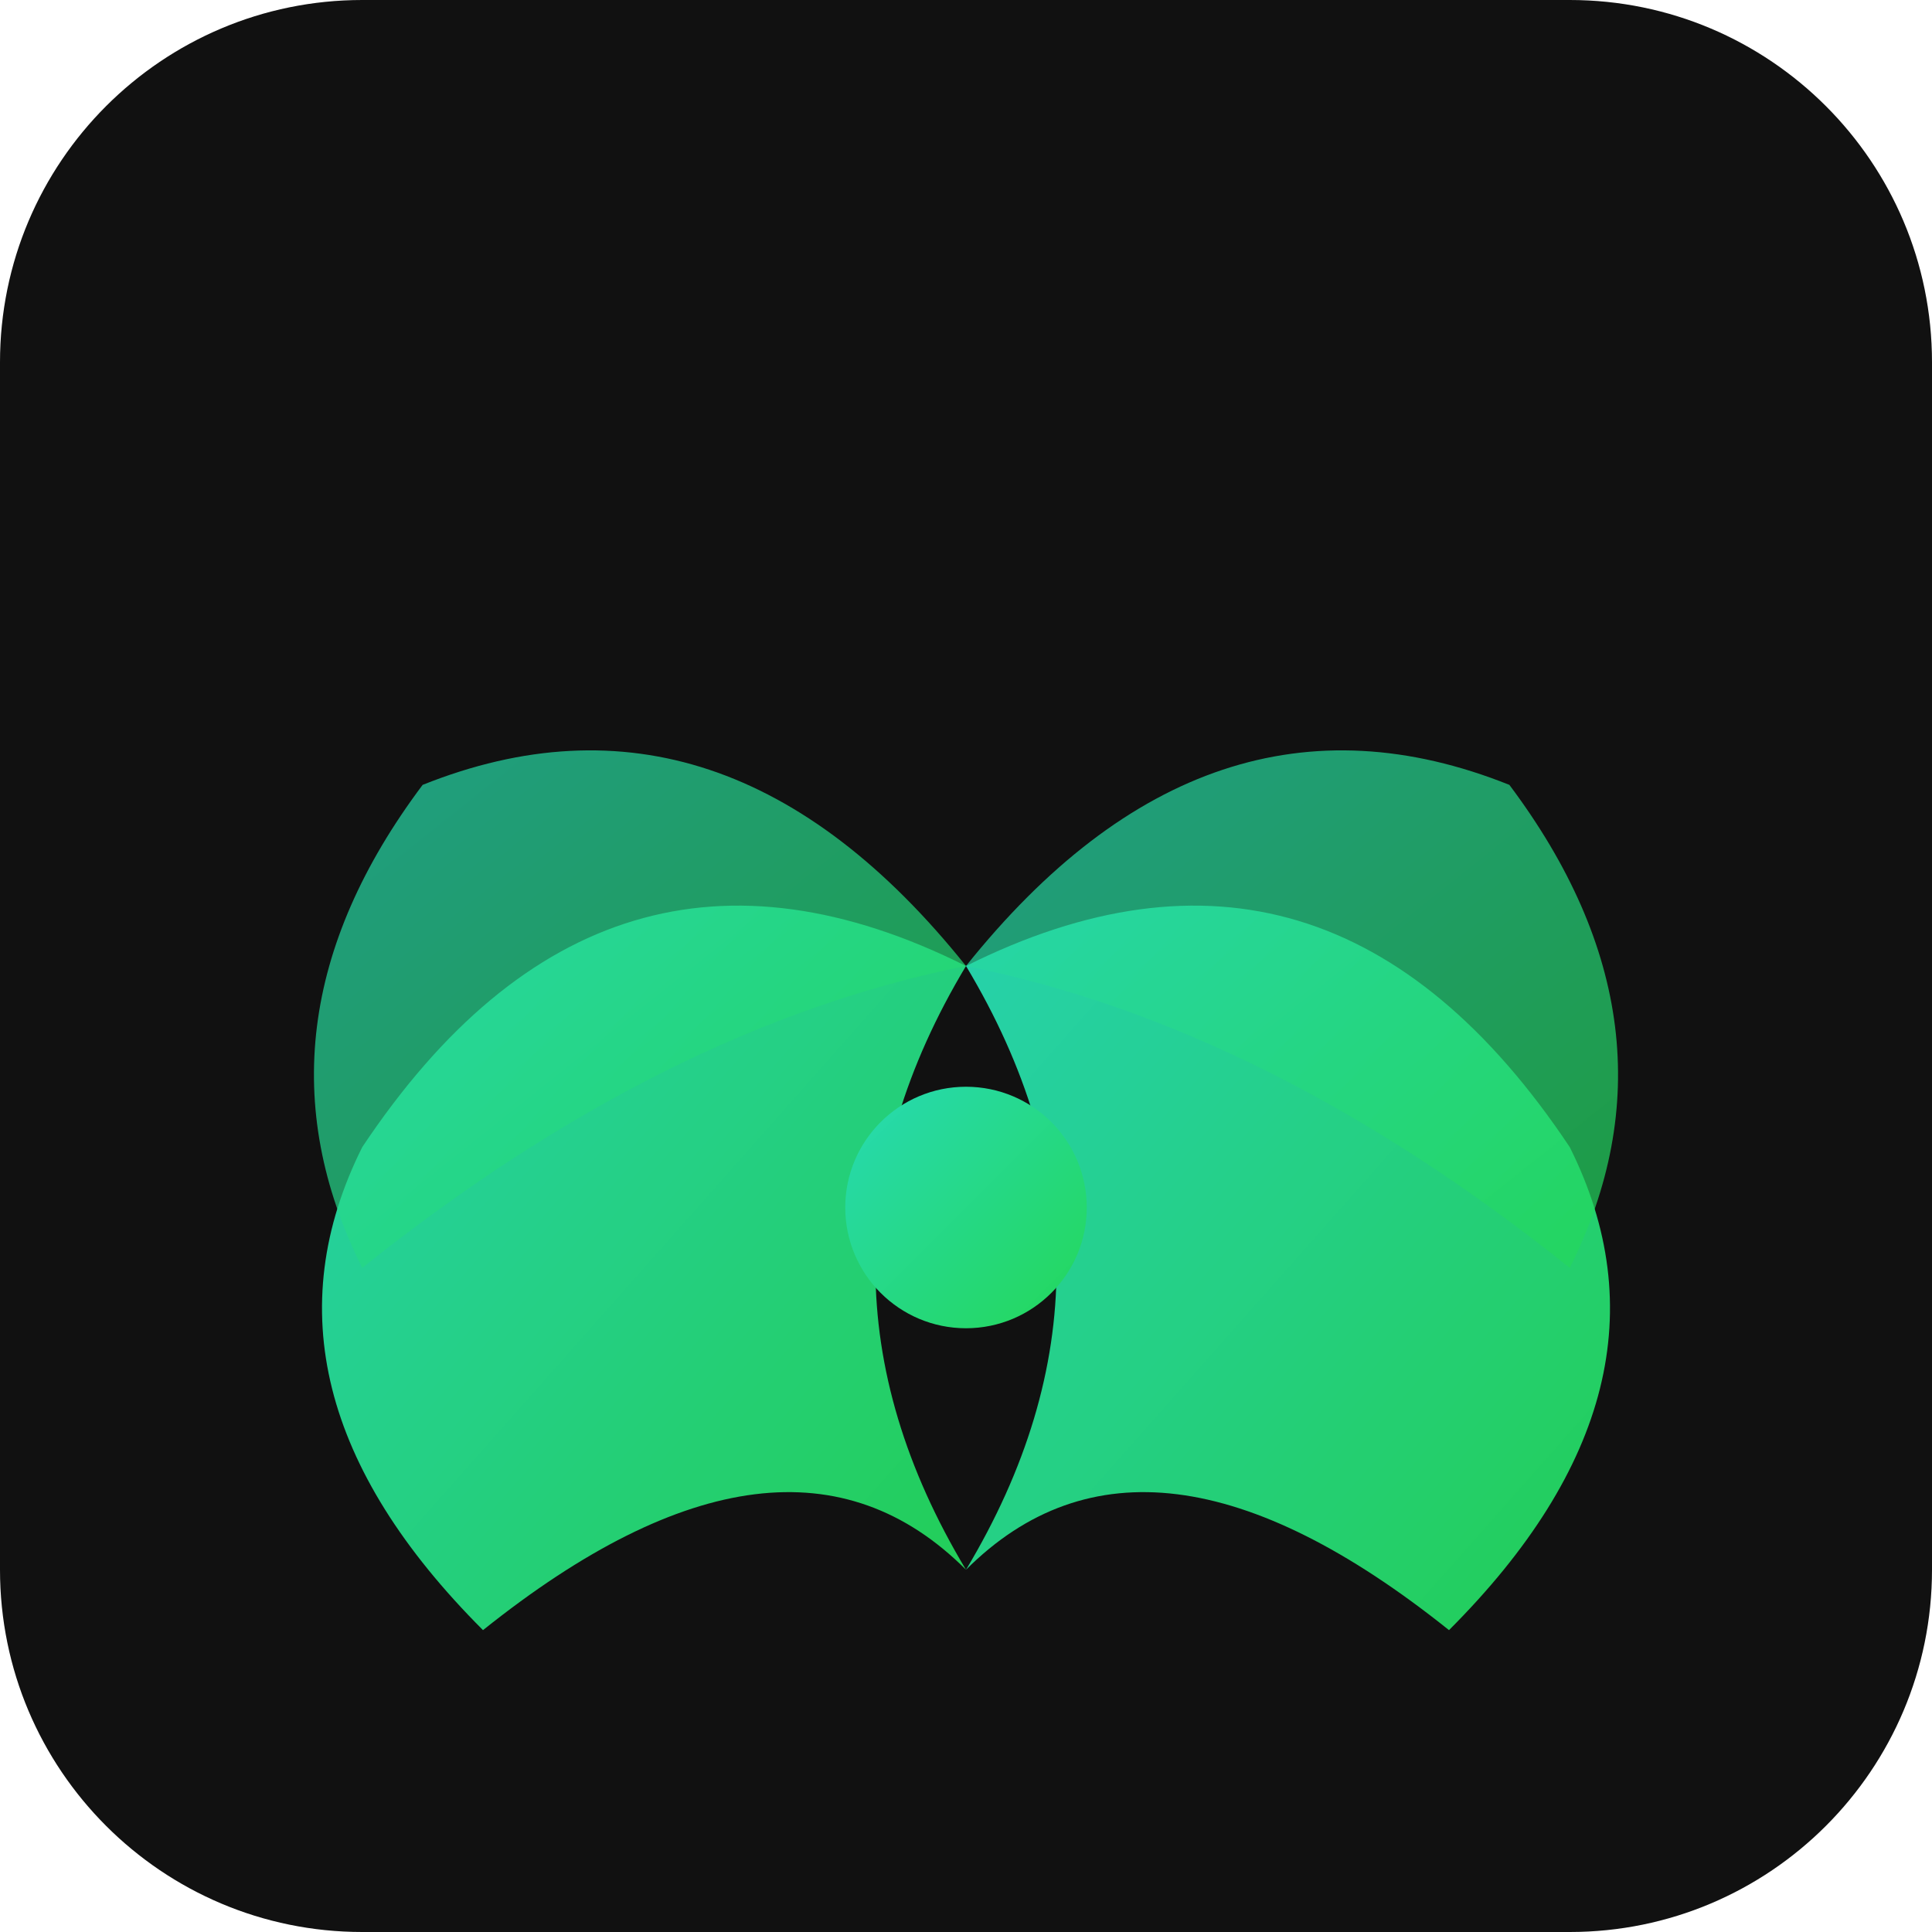
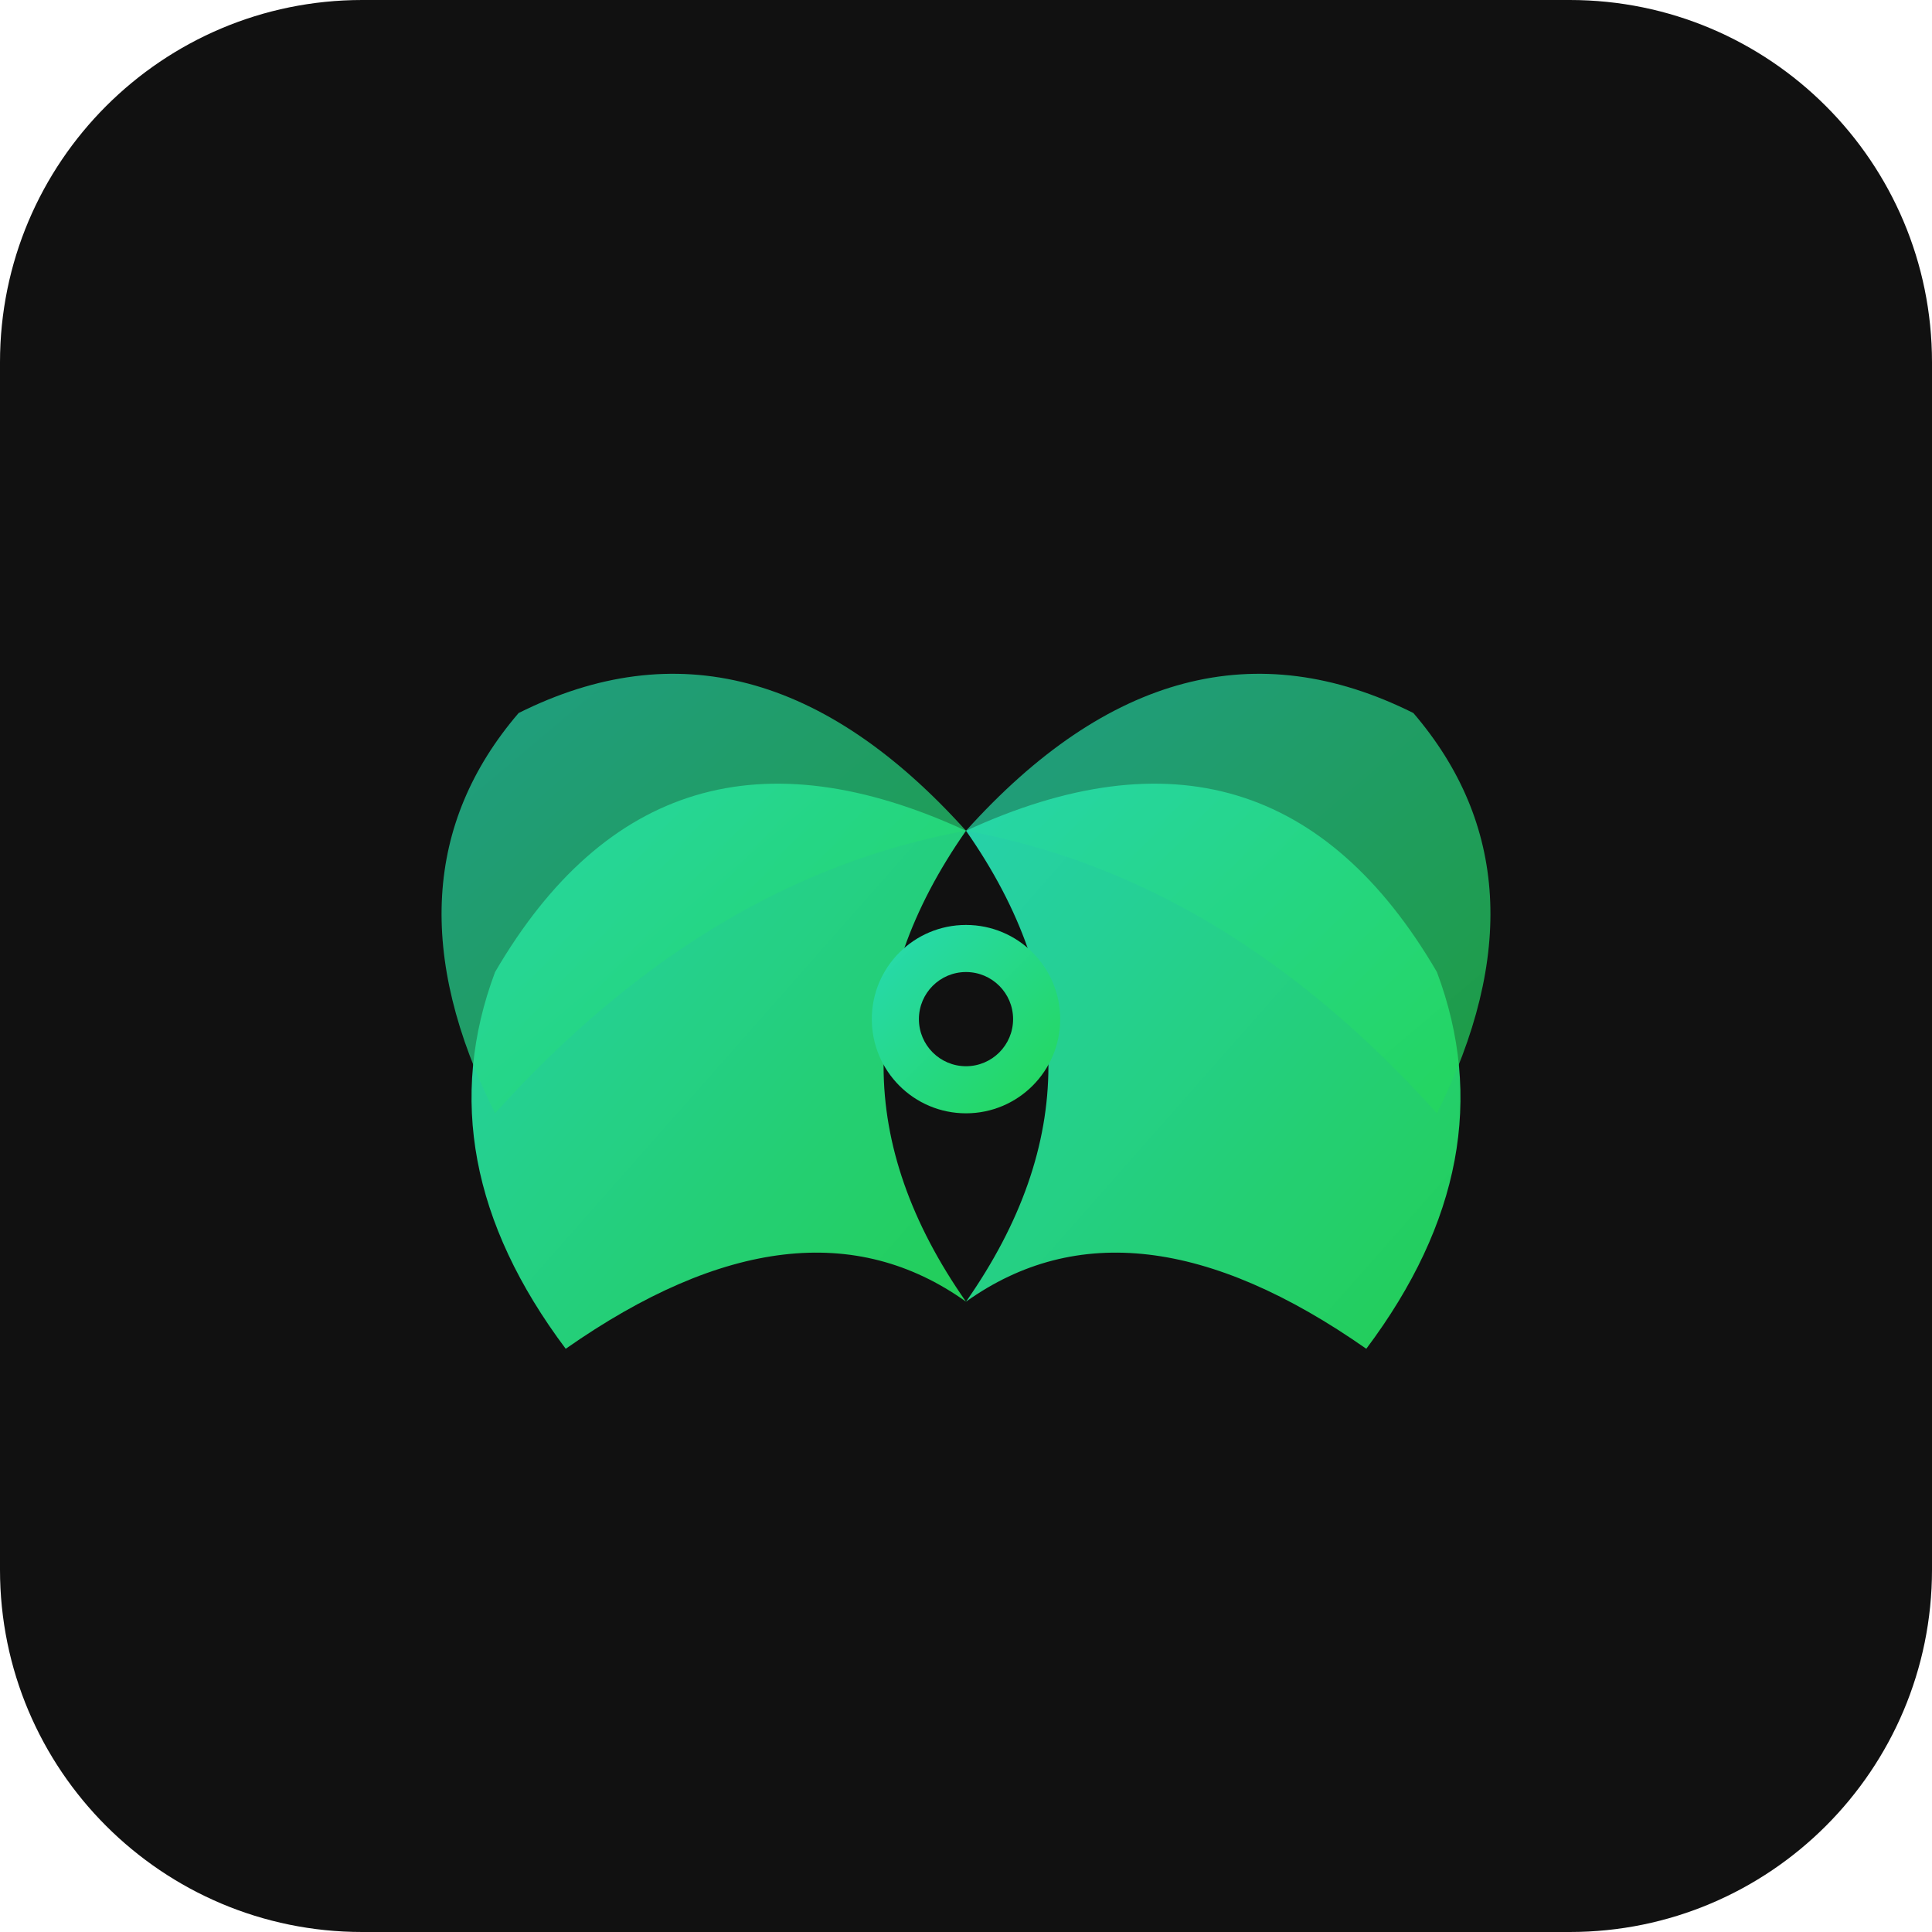
- <svg xmlns="http://www.w3.org/2000/svg" viewBox="0 0 32 32" fill="none">
-   <defs>
-     <linearGradient id="wg" x1="0%" y1="0%" x2="100%" y2="100%">
-       <stop offset="0%" stop-color="#27dab4" />
-       <stop offset="100%" stop-color="#24d758" />
-     </linearGradient>
-   </defs>
-   <rect width="32" height="32" rx="6" fill="#111" />
-   <g transform="translate(4, 6)">
-     <path d="M12 10 Q6 7 2 13 Q0 17 4 21 Q9 17 12 20 Q9 15 12 10" fill="url(#wg)" opacity="0.95" />
-     <path d="M12 10 Q8 5 3 7 Q0 11 2 15 Q7 11 12 10" fill="url(#wg)" opacity="0.7" />
-     <path d="M12 10 Q18 7 22 13 Q24 17 20 21 Q15 17 12 20 Q15 15 12 10" fill="url(#wg)" opacity="0.95" />
-     <path d="M12 10 Q16 5 21 7 Q24 11 22 15 Q17 11 12 10" fill="url(#wg)" opacity="0.7" />
-     <circle cx="12" cy="14" r="2" fill="url(#wg)" />
+ <svg xmlns="http://www.w3.org/2000/svg" viewBox="0 0 64 64" fill="none">
+   <rect width="64" height="64" rx="12" fill="#111" />
+   <g transform="translate(7.04, 2.56) scale(0.78)">
+     <defs>
+       <linearGradient id="wg" x1="0%" y1="0%" x2="100%" y2="100%">
+         <stop offset="0%" stop-color="#27dab4" />
+         <stop offset="100%" stop-color="#24d758" />
+       </linearGradient>
+     </defs>
+     <g transform="translate(7, 12)">
+       <path d="M25 20 Q12 14 5 26 Q2 34 8 42 Q18 35 25 40 Q18 30 25 20" fill="url(#wg)" opacity="0.95" />
+       <path d="M25 20 Q16 10 6 15 Q0 22 5 32 Q14 22 25 20" fill="url(#wg)" opacity="0.7" />
+       <path d="M25 20 Q38 14 45 26 Q48 34 42 42 Q32 35 25 40 Q32 30 25 20" fill="url(#wg)" opacity="0.95" />
+       <path d="M25 20 Q34 10 44 15 Q50 22 45 32 Q36 22 25 20" fill="url(#wg)" opacity="0.7" />
+       <circle cx="25" cy="28" r="4" fill="url(#wg)" />
+       <circle cx="25" cy="28" r="2" fill="#111" />
+     </g>
  </g>
</svg>
